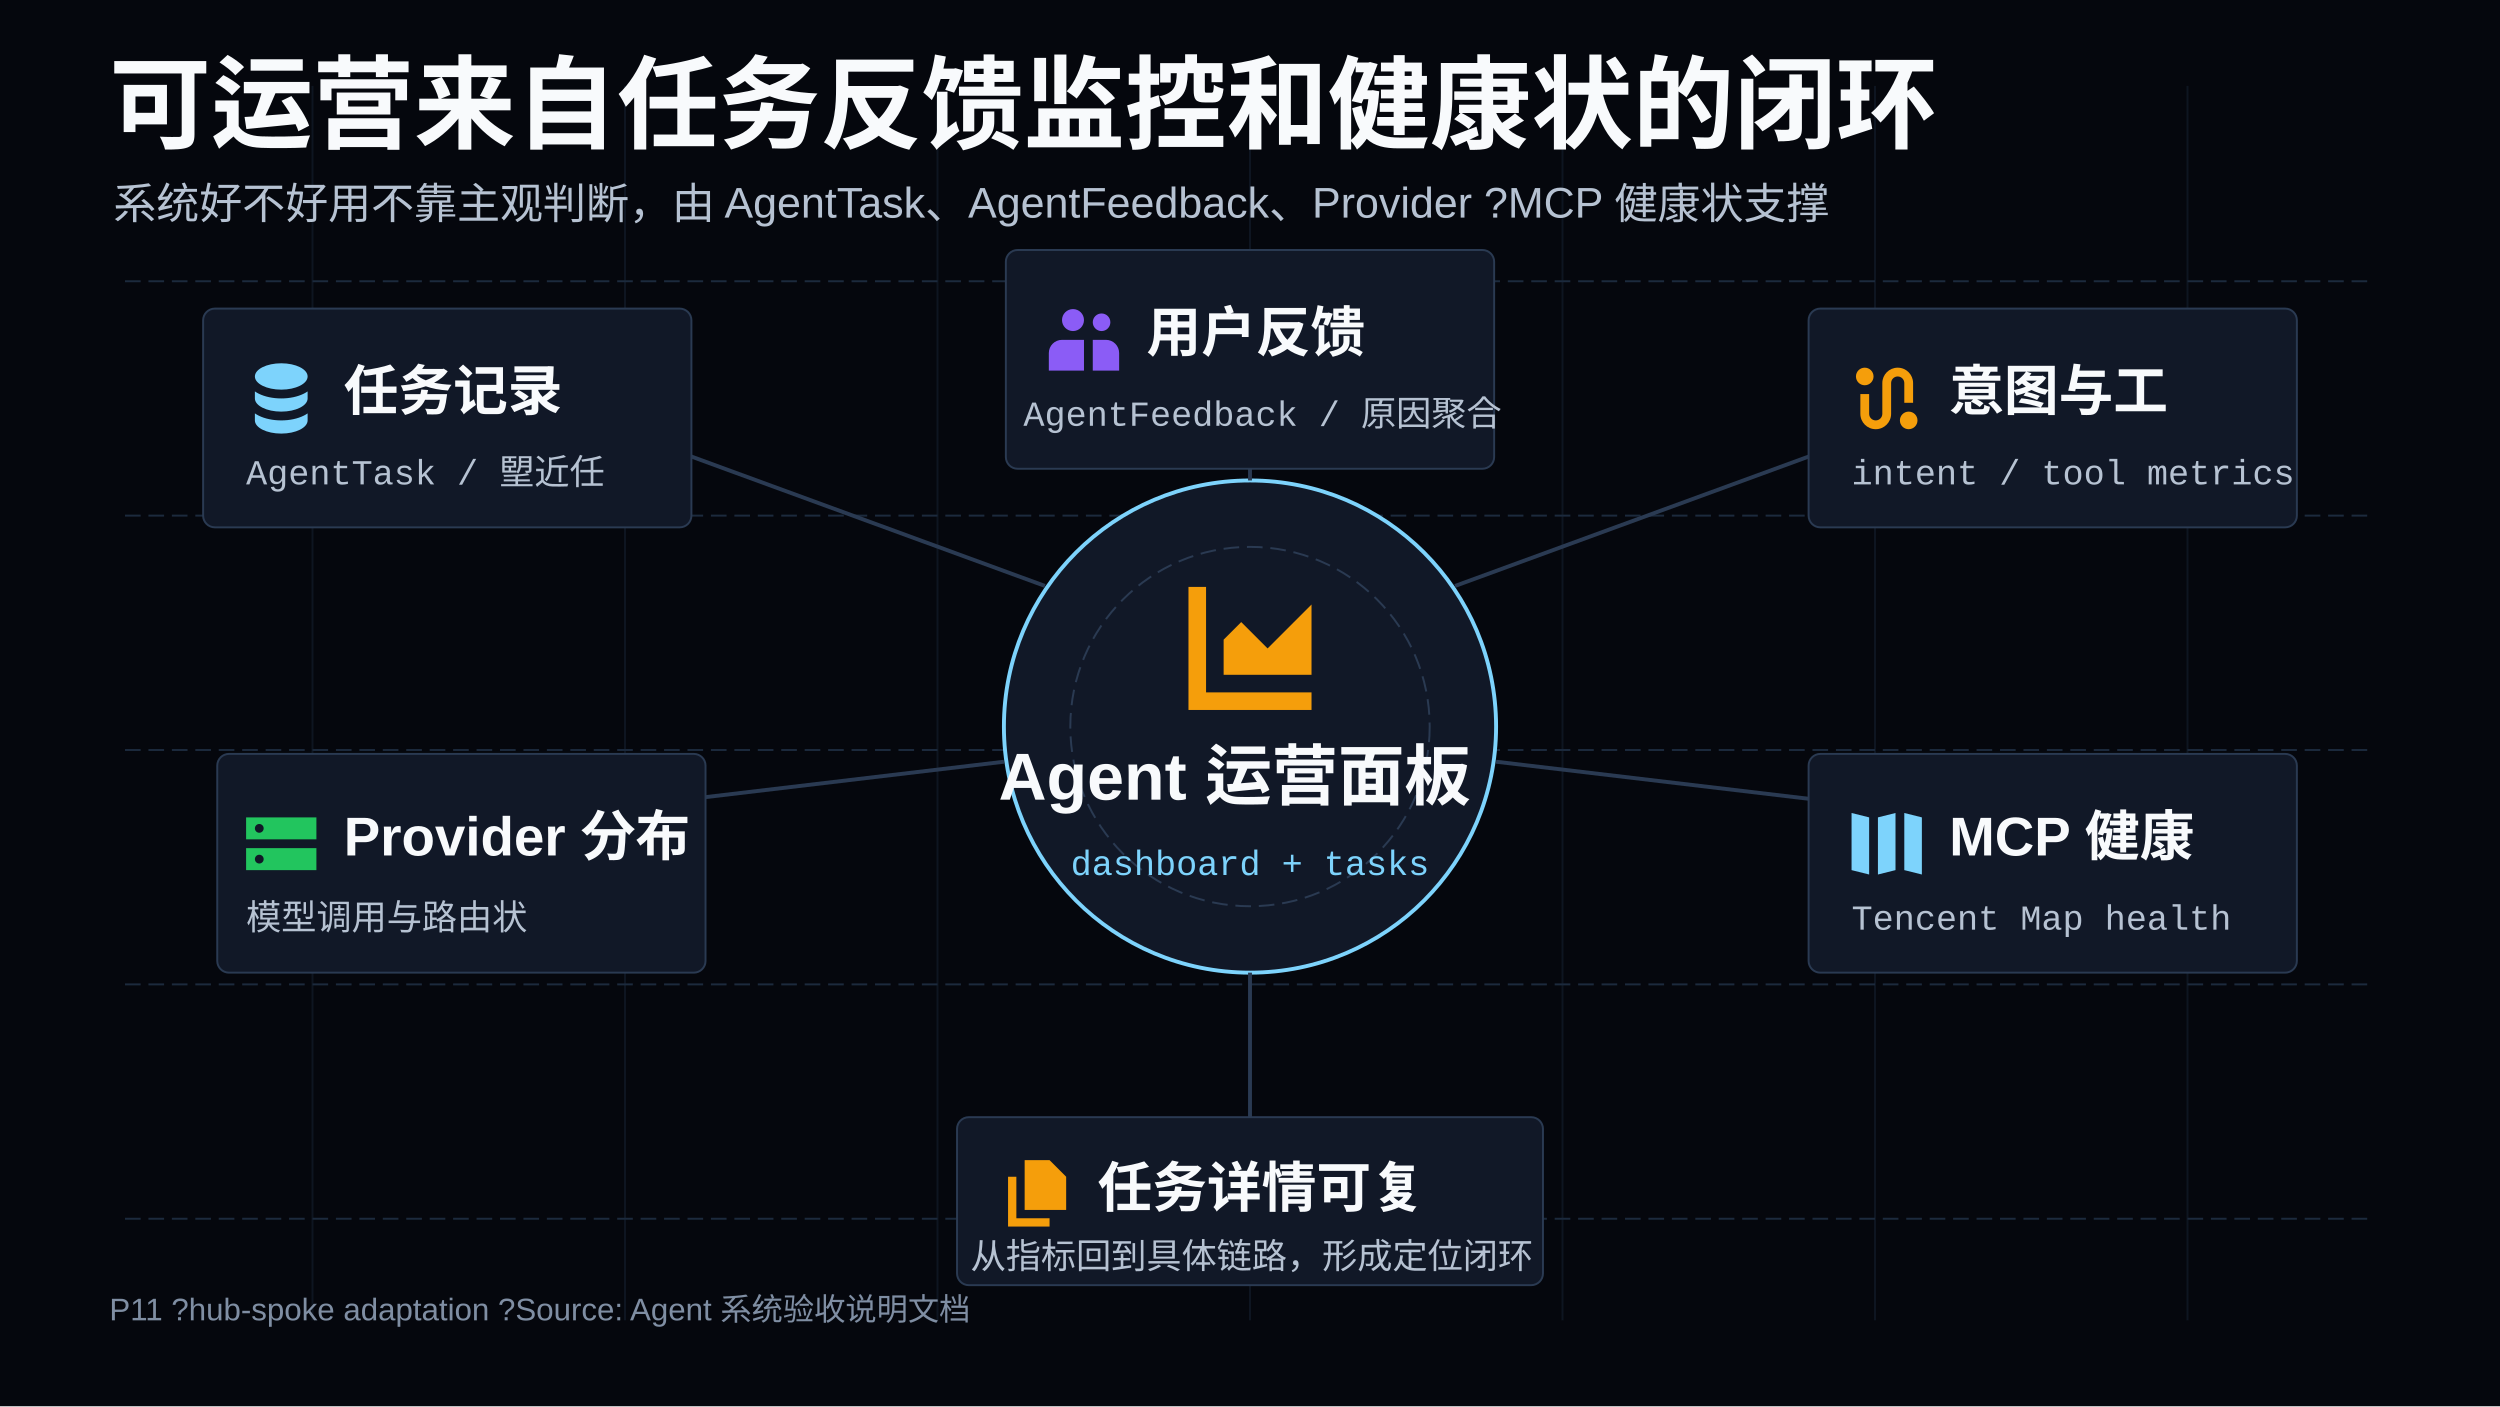
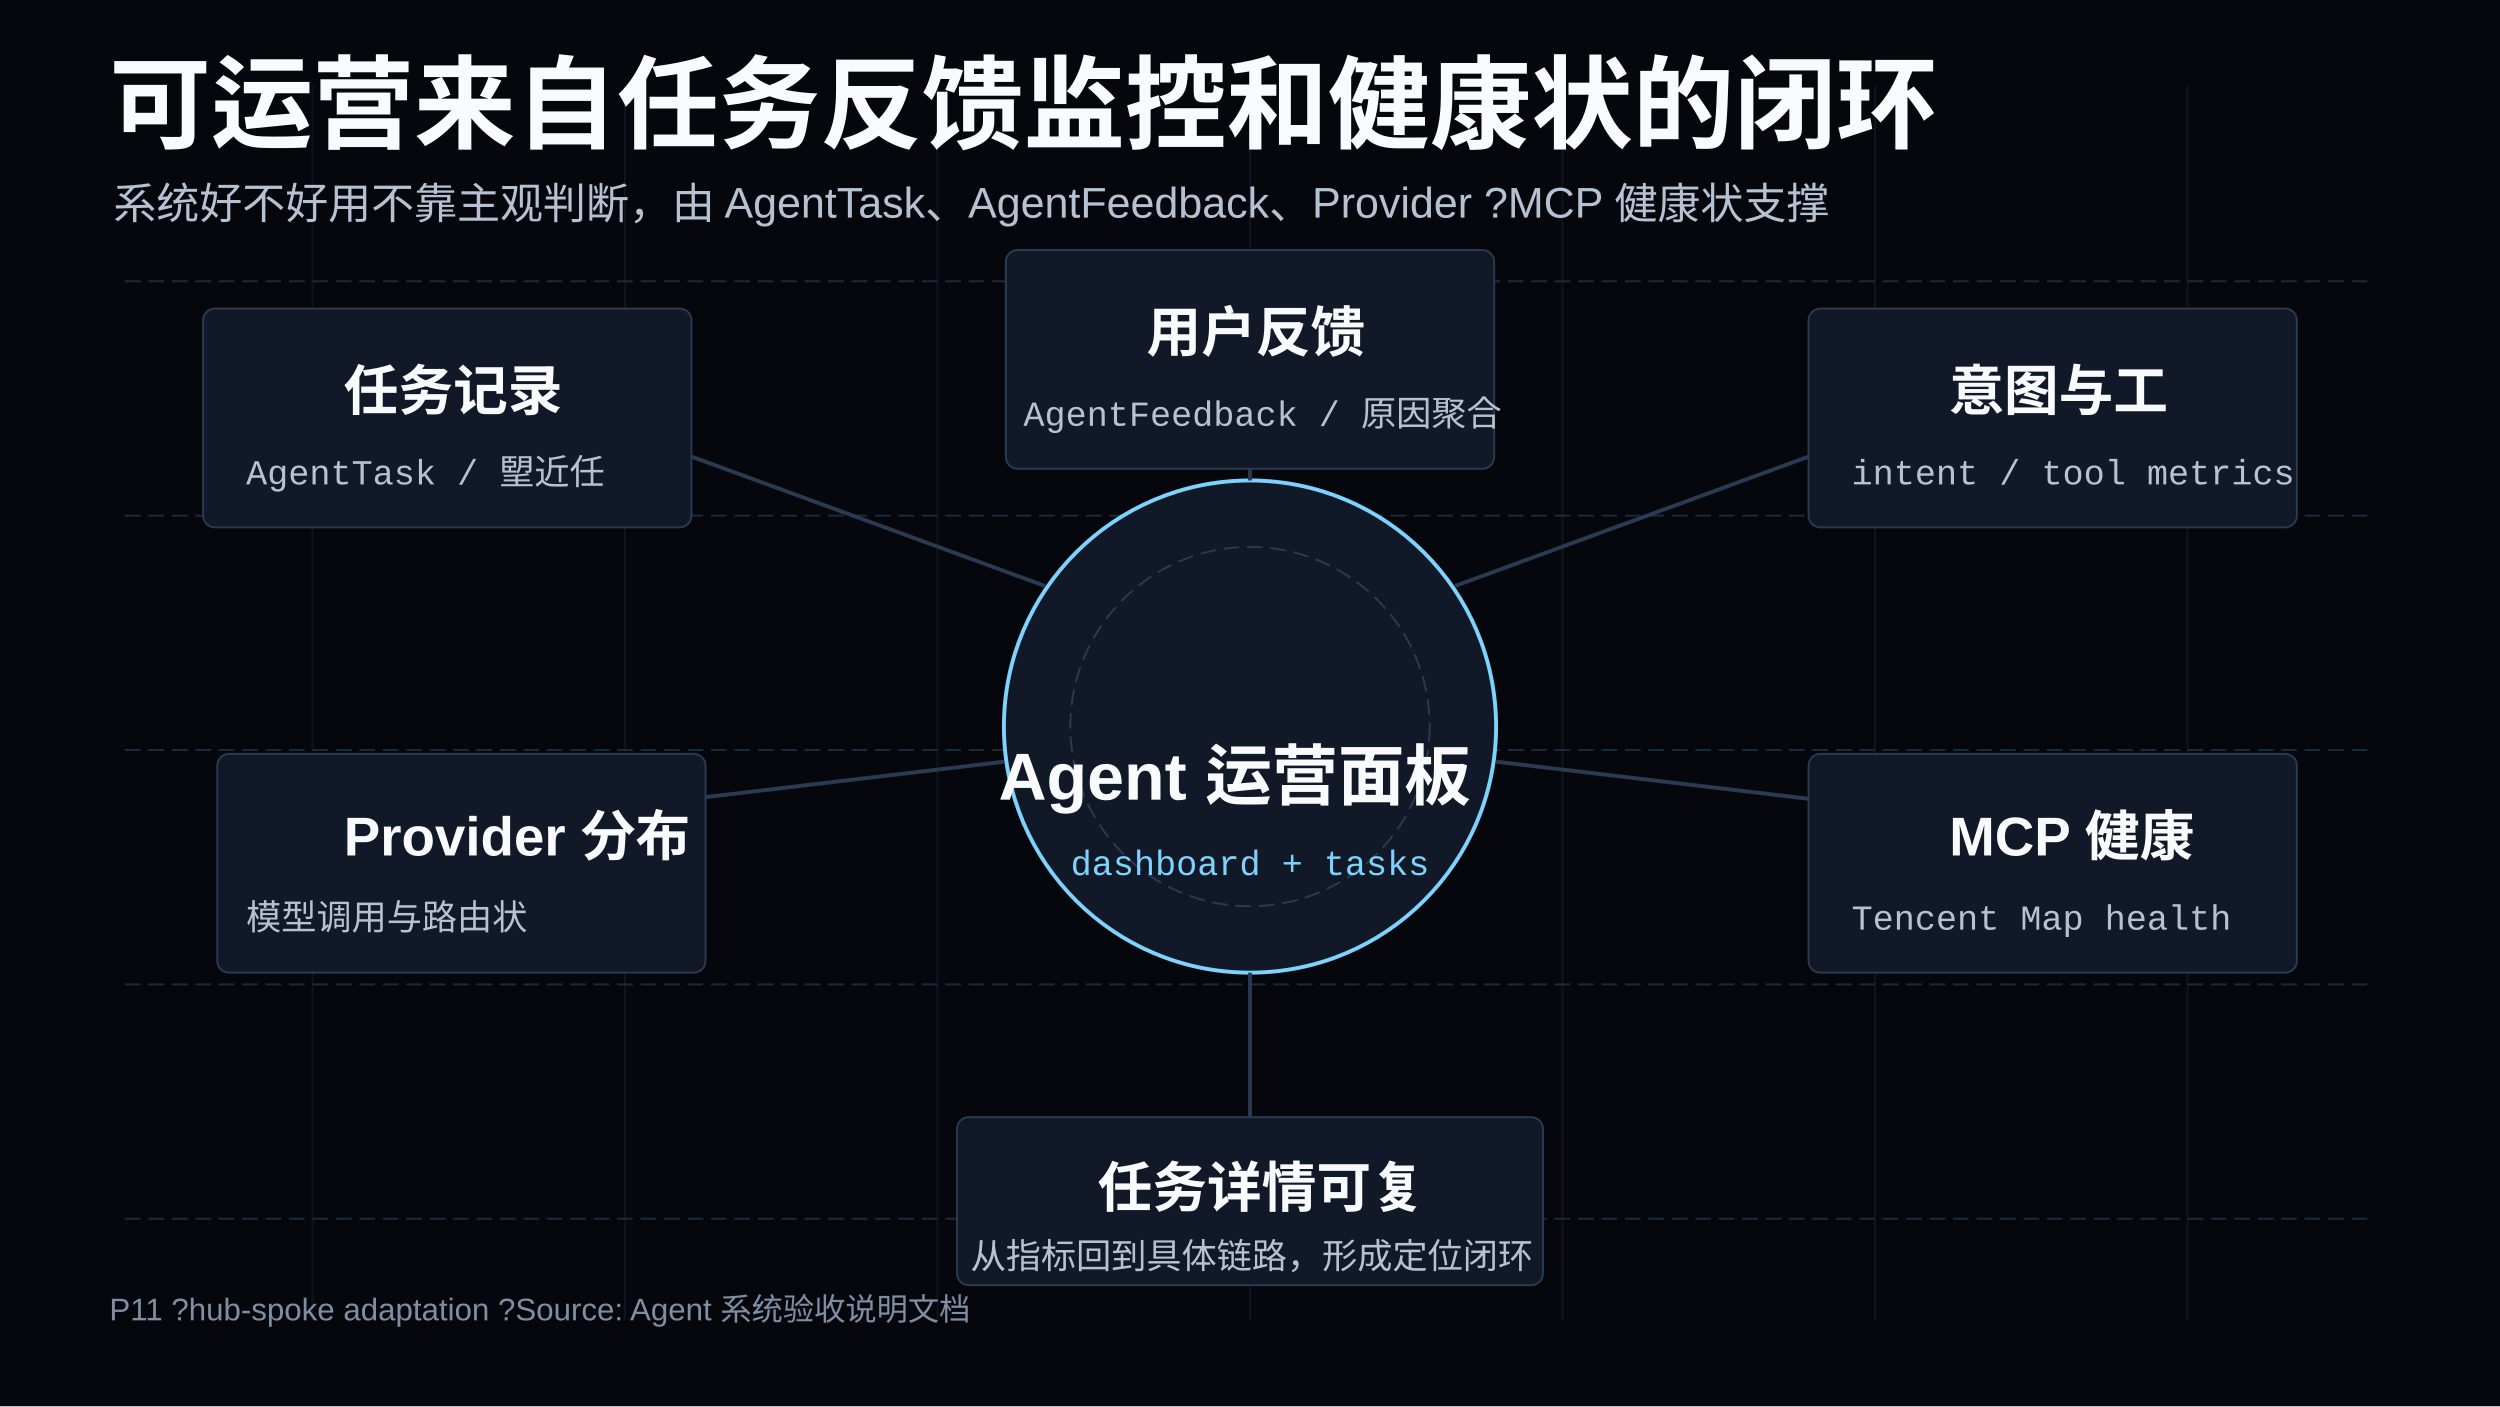
<svg xmlns="http://www.w3.org/2000/svg" viewBox="0 0 1280 720" width="1280" height="720">
  <g id="background">
    <rect width="1280" height="720" fill="#05070D" />
    <path d="M64 144H1216 M64 264H1216 M64 384H1216 M64 504H1216 M64 624H1216" stroke="#1C2A3D" stroke-width="1" stroke-dasharray="8,4" />
    <path d="M160 44V676 M320 44V676 M480 44V676 M640 44V676 M800 44V676 M960 44V676 M1120 44V676" stroke="#1C2A3D" stroke-width="1" stroke-opacity="0.42" />
  </g>
  <g id="header">
    <text x="56" y="72" font-family="&quot;Microsoft YaHei&quot;, Arial, sans-serif" font-size="52" font-weight="800" fill="#F8FAFC">可运营来自任务反馈监控和健康状的闭环</text>
    <text x="58" y="112" font-family="&quot;Microsoft YaHei&quot;, Arial, sans-serif" font-size="22" fill="#B6C2D2">系统好不好用不靠主观判断，由 AgentTask、AgentFeedback、Provider ?MCP 健康状支撑</text>
  </g>
  <g id="hub-panel">
    <circle cx="640" cy="372" r="126" fill="#111827" stroke="#7DD3FC" stroke-width="2" />
    <circle cx="640" cy="372" r="92" fill="#111827" stroke="#2A3A52" stroke-dasharray="8,4" />
-     <g transform="translate(604, 296) scale(4.5)" fill="#F59E0B">
-       <path d="M1 1V15H15V13H3V1H1Z" />
-       <path d="M5 7L7 5L10 8L15 3V11H5V7Z" />
-     </g>
+     <use data-icon="chunk-filled/chart-line" x="604" y="296" width="72" height="72" fill="#F59E0B" />
    <text x="632.152" y="409.417" text-anchor="middle" font-family="&quot;Microsoft YaHei&quot;, Arial, sans-serif" font-size="34" font-weight="800" fill="#F8FAFC" id="_edit_8" data-edit-target="true" data-edit-annotation="调整大小：文本超出范围">Agent 运营面板</text>
    <text x="640" y="448" text-anchor="middle" font-family="Consolas, &quot;Microsoft YaHei&quot;, &quot;Courier New&quot;, monospace" font-size="18" fill="#7DD3FC">dashboard + tasks</text>
  </g>
  <g id="spoke-connectors">
    <line x1="535" y1="300" x2="300" y2="214" stroke="#2A3A52" stroke-width="2" />
    <line x1="640" y1="246" x2="640" y2="174" stroke="#2A3A52" stroke-width="2" />
    <line x1="745" y1="300" x2="980" y2="214" stroke="#2A3A52" stroke-width="2" />
    <line x1="514" y1="390" x2="278" y2="418" stroke="#2A3A52" stroke-width="2" />
    <line x1="766" y1="390" x2="1002" y2="418" stroke="#2A3A52" stroke-width="2" />
    <line x1="640" y1="498" x2="640" y2="586" stroke="#2A3A52" stroke-width="2" />
  </g>
  <g id="spoke-task">
-     <path fill="#111827" stroke="#2A3A52" d="M110,158 H348 A6,6 0 0 1 354,164 V264 A6,6 0 0 1 348,270 H110 A6,6 0 0 1 104,264 V164 A6,6 0 0 1 110,158 Z" />
-     <g transform="translate(126, 186) scale(2.25)" fill="#7DD3FC">
-       <path d="M13.137 6.91C13.418 6.769 13.712 6.6 14 6.4V8C14 9.657 11.314 11 8 11C4.686 11 2 9.657 2 8V6.4C2.288 6.6 2.582 6.769 2.863 6.91C4.281 7.619 6.1 8 8 8C9.9 8 11.719 7.619 13.137 6.91Z" />
-       <path d="M2 11.4V13C2 14.657 4.686 16 8 16C11.314 16 14 14.657 14 13V11.4C13.712 11.6 13.418 11.77 13.137 11.91C11.719 12.619 9.9 13 8 13C6.1 13 4.281 12.619 2.863 11.91C2.582 11.77 2.288 11.6 2 11.4Z" />
-       <path d="M8 0C11.314 0 14 1.343 14 3C14 4.657 11.314 6 8 6C4.686 6 2 4.657 2 3C2 1.343 4.686 0 8 0Z" />
-     </g>
+     <rect x="104" y="158" width="250" height="112" rx="6" fill="#111827" stroke="#2A3A52" />
+     <use data-icon="chunk-filled/database" x="126" y="186" width="36" height="36" fill="#7DD3FC" />
    <text x="176" y="210" font-family="&quot;Microsoft YaHei&quot;, Arial, sans-serif" font-size="28" font-weight="800" fill="#F8FAFC">任务记录</text>
    <text x="126" y="248" font-family="Consolas, &quot;Microsoft YaHei&quot;, &quot;Courier New&quot;, monospace" font-size="18" fill="#B6C2D2">AgentTask / 朢近任</text>
  </g>
  <g id="spoke-feedback">
-     <path fill="#111827" stroke="#2A3A52" d="M521,128 H759 A6,6 0 0 1 765,134 V234 A6,6 0 0 1 759,240 H521 A6,6 0 0 1 515,234 V134 A6,6 0 0 1 521,128 Z" />
-     <g transform="translate(537, 156) scale(2.25)" fill="#8B5CF6">
-       <path d="M8 3.5C8 4.881 6.881 6 5.5 6C4.119 6 3 4.881 3 3.5C3 2.119 4.119 1 5.5 1C6.881 1 8 2.119 8 3.5Z" />
-       <path d="M3 8C1.343 8 0 9.343 0 11V15H8V8H3Z" />
-       <path d="M13 8H10V15H16V11C16 9.343 14.657 8 13 8Z" />
-       <path d="M12 6C13.105 6 14 5.105 14 4C14 2.895 13.105 2 12 2C10.895 2 10 2.895 10 4C10 5.105 10.895 6 12 6Z" />
-     </g>
+     <rect x="515" y="128" width="250" height="112" rx="6" fill="#111827" stroke="#2A3A52" />
+     <use data-icon="chunk-filled/users" x="537" y="156" width="36" height="36" fill="#8B5CF6" />
    <text x="587" y="180" font-family="&quot;Microsoft YaHei&quot;, Arial, sans-serif" font-size="28" font-weight="800" fill="#F8FAFC">用户反馈</text>
    <text x="523.988" y="218" font-family="Consolas, &quot;Microsoft YaHei&quot;, &quot;Courier New&quot;, monospace" font-size="18" fill="#B6C2D2">AgentFeedback / 原因聚合</text>
  </g>
  <g id="spoke-intent">
-     <path fill="#111827" stroke="#2A3A52" d="M932,158 H1170 A6,6 0 0 1 1176,164 V264 A6,6 0 0 1 1170,270 H932 A6,6 0 0 1 926,264 V164 A6,6 0 0 1 932,158 Z" />
-     <g transform="translate(948, 186) scale(2.25)" fill="#F59E0B">
-       <path d="M5 3C5 4.105 4.105 5 3 5C1.895 5 1 4.105 1 3C1 1.895 1.895 1 3 1C4.105 1 5 1.895 5 3Z" />
-       <path d="M15 13C15 14.105 14.105 15 13 15C11.895 15 11 14.105 11 13C11 11.895 11.895 11 13 11C14.105 11 15 11.895 15 13Z" />
-       <path d="M9 4.5C9 3.672 9.672 3 10.5 3C11.328 3 12 3.672 12 4.5V9H14V4.5C14 2.567 12.433 1 10.5 1C8.567 1 7 2.567 7 4.5V11.5C7 12.328 6.328 13 5.5 13C4.672 13 4 12.328 4 11.5V7H2V11.5C2 13.433 3.567 15 5.5 15C7.433 15 9 13.433 9 11.5V4.5Z" />
-     </g>
+     <rect x="926" y="158" width="250" height="112" rx="6" fill="#111827" stroke="#2A3A52" />
+     <use data-icon="chunk-filled/route" x="948" y="186" width="36" height="36" fill="#F59E0B" />
    <text x="998" y="210" font-family="&quot;Microsoft YaHei&quot;, Arial, sans-serif" font-size="28" font-weight="800" fill="#F8FAFC">意图与工</text>
    <text x="948" y="248" font-family="Consolas, &quot;Microsoft YaHei&quot;, &quot;Courier New&quot;, monospace" font-size="18" fill="#B6C2D2">intent / tool metrics</text>
  </g>
  <g id="spoke-provider">
-     <path fill="#111827" stroke="#2A3A52" d="M117.23,386 H355.23 A6,6 0 0 1 361.23,392 V492 A6,6 0 0 1 355.23,498 H117.23 A6,6 0 0 1 111.23,492 V392 A6,6 0 0 1 117.23,386 Z" />
-     <g transform="translate(126, 414) scale(2.25)" fill="#22C55E">
-       <path fill-rule="evenodd" clip-rule="evenodd" d="M16 2H0V7H16V2ZM4 4.5C4 5.052 3.552 5.5 3 5.5C2.448 5.5 2 5.052 2 4.5C2 3.948 2.448 3.5 3 3.5C3.552 3.5 4 3.948 4 4.5Z" />
-       <path fill-rule="evenodd" clip-rule="evenodd" d="M16 9H0V14H16V9ZM3 12.5C3.552 12.5 4 12.052 4 11.5C4 10.948 3.552 10.5 3 10.5C2.448 10.5 2 10.948 2 11.5C2 12.052 2.448 12.5 3 12.5Z" />
-     </g>
+     <rect x="111.229" y="386" width="250" height="112" rx="6" fill="#111827" stroke="#2A3A52" />
+     <use data-icon="chunk-filled/server" x="126" y="414" width="36" height="36" fill="#22C55E" />
    <text x="176" y="438" font-family="&quot;Microsoft YaHei&quot;, Arial, sans-serif" font-size="28" font-weight="800" fill="#F8FAFC">Provider 分布</text>
    <text x="126" y="476" font-family="Consolas, &quot;Microsoft YaHei&quot;, &quot;Courier New&quot;, monospace" font-size="18" fill="#B6C2D2">模型调用与路由状</text>
  </g>
  <g id="spoke-mcp">
-     <path fill="#111827" stroke="#2A3A52" d="M932,386 H1170 A6,6 0 0 1 1176,392 V492 A6,6 0 0 1 1170,498 H932 A6,6 0 0 1 926,492 V392 A6,6 0 0 1 932,386 Z" />
-     <g transform="translate(948, 414) scale(2.25)" fill="#7DD3FC">
-       <path d="M4 2L0 1V14L4 15V2Z" />
-       <path d="M16 2L12 1V14L16 15V2Z" />
-       <path d="M10 1L6 2V15L10 14V1Z" />
-     </g>
+     <rect x="926" y="386" width="250" height="112" rx="6" fill="#111827" stroke="#2A3A52" />
+     <use data-icon="chunk-filled/map" x="948" y="414" width="36" height="36" fill="#7DD3FC" />
    <text x="998" y="438" font-family="&quot;Microsoft YaHei&quot;, Arial, sans-serif" font-size="28" font-weight="800" fill="#F8FAFC">MCP 健康</text>
    <text x="948" y="476" font-family="Consolas, &quot;Microsoft YaHei&quot;, &quot;Courier New&quot;, monospace" font-size="18" fill="#B6C2D2">Tencent Map health</text>
  </g>
  <g id="spoke-detail">
-     <path fill="#111827" stroke="#2A3A52" d="M496,572 H784 A6,6 0 0 1 790,578 V652 A6,6 0 0 1 784,658 H496 A6,6 0 0 1 490,652 V578 A6,6 0 0 1 496,572 Z" />
-     <g transform="translate(514, 594) scale(2.125)" fill="#F59E0B">
-       <path d="M11 0H5V12H15V4L11 0Z" />
-       <path d="M1 4V16H11V14H3V4H1Z" />
-     </g>
+     <rect x="490" y="572" width="300" height="86" rx="6" fill="#111827" stroke="#2A3A52" />
+     <use data-icon="chunk-filled/files" x="514" y="594" width="34" height="34" fill="#F59E0B" />
    <text x="562" y="618" font-family="&quot;Microsoft YaHei&quot;, Arial, sans-serif" font-size="28" font-weight="800" fill="#F8FAFC">任务详情可复</text>
    <text x="496.941" y="649.446" font-family="&quot;Microsoft YaHei&quot;, Arial, sans-serif" font-size="18" fill="#B6C2D2">从指标回到具体链路，形成定位闭环</text>
  </g>
  <g id="footer">
    <text x="56" y="676" font-family="&quot;Microsoft YaHei&quot;, Arial, sans-serif" font-size="16" fill="#7F8EA3">P11 ?hub-spoke adaptation ?Source: Agent 系统验收说明文档</text>
  </g>
</svg>
